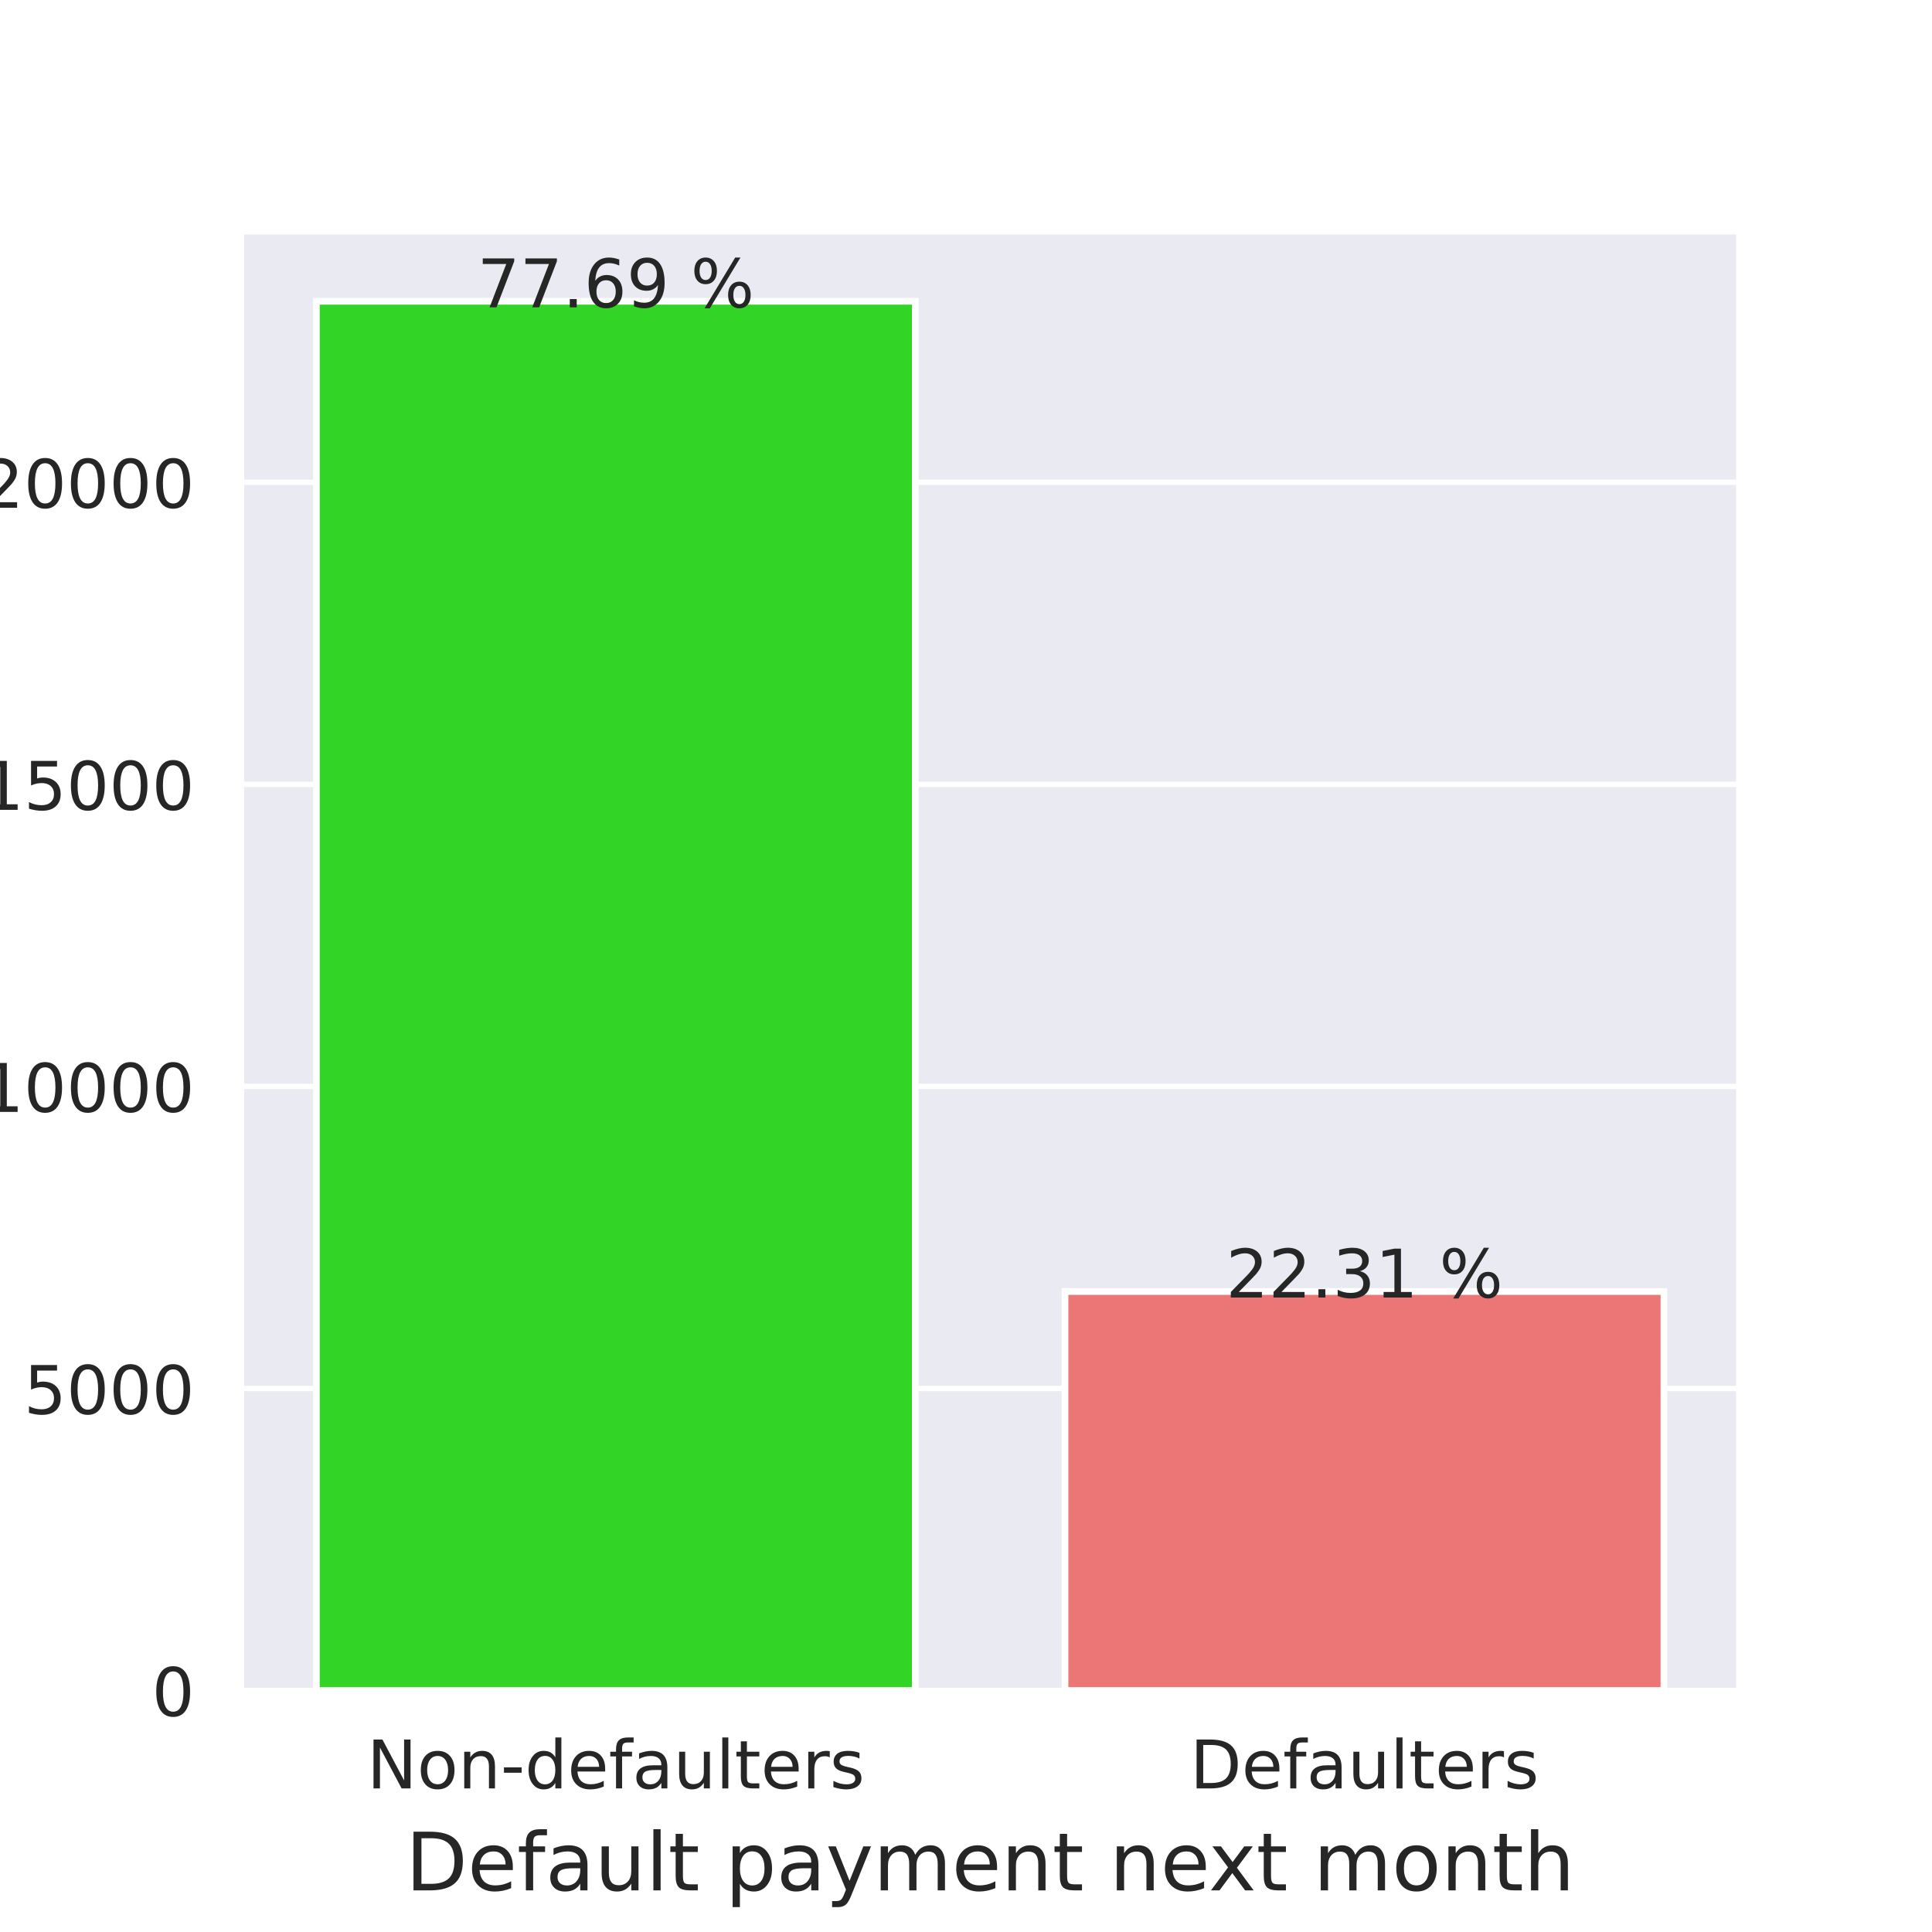
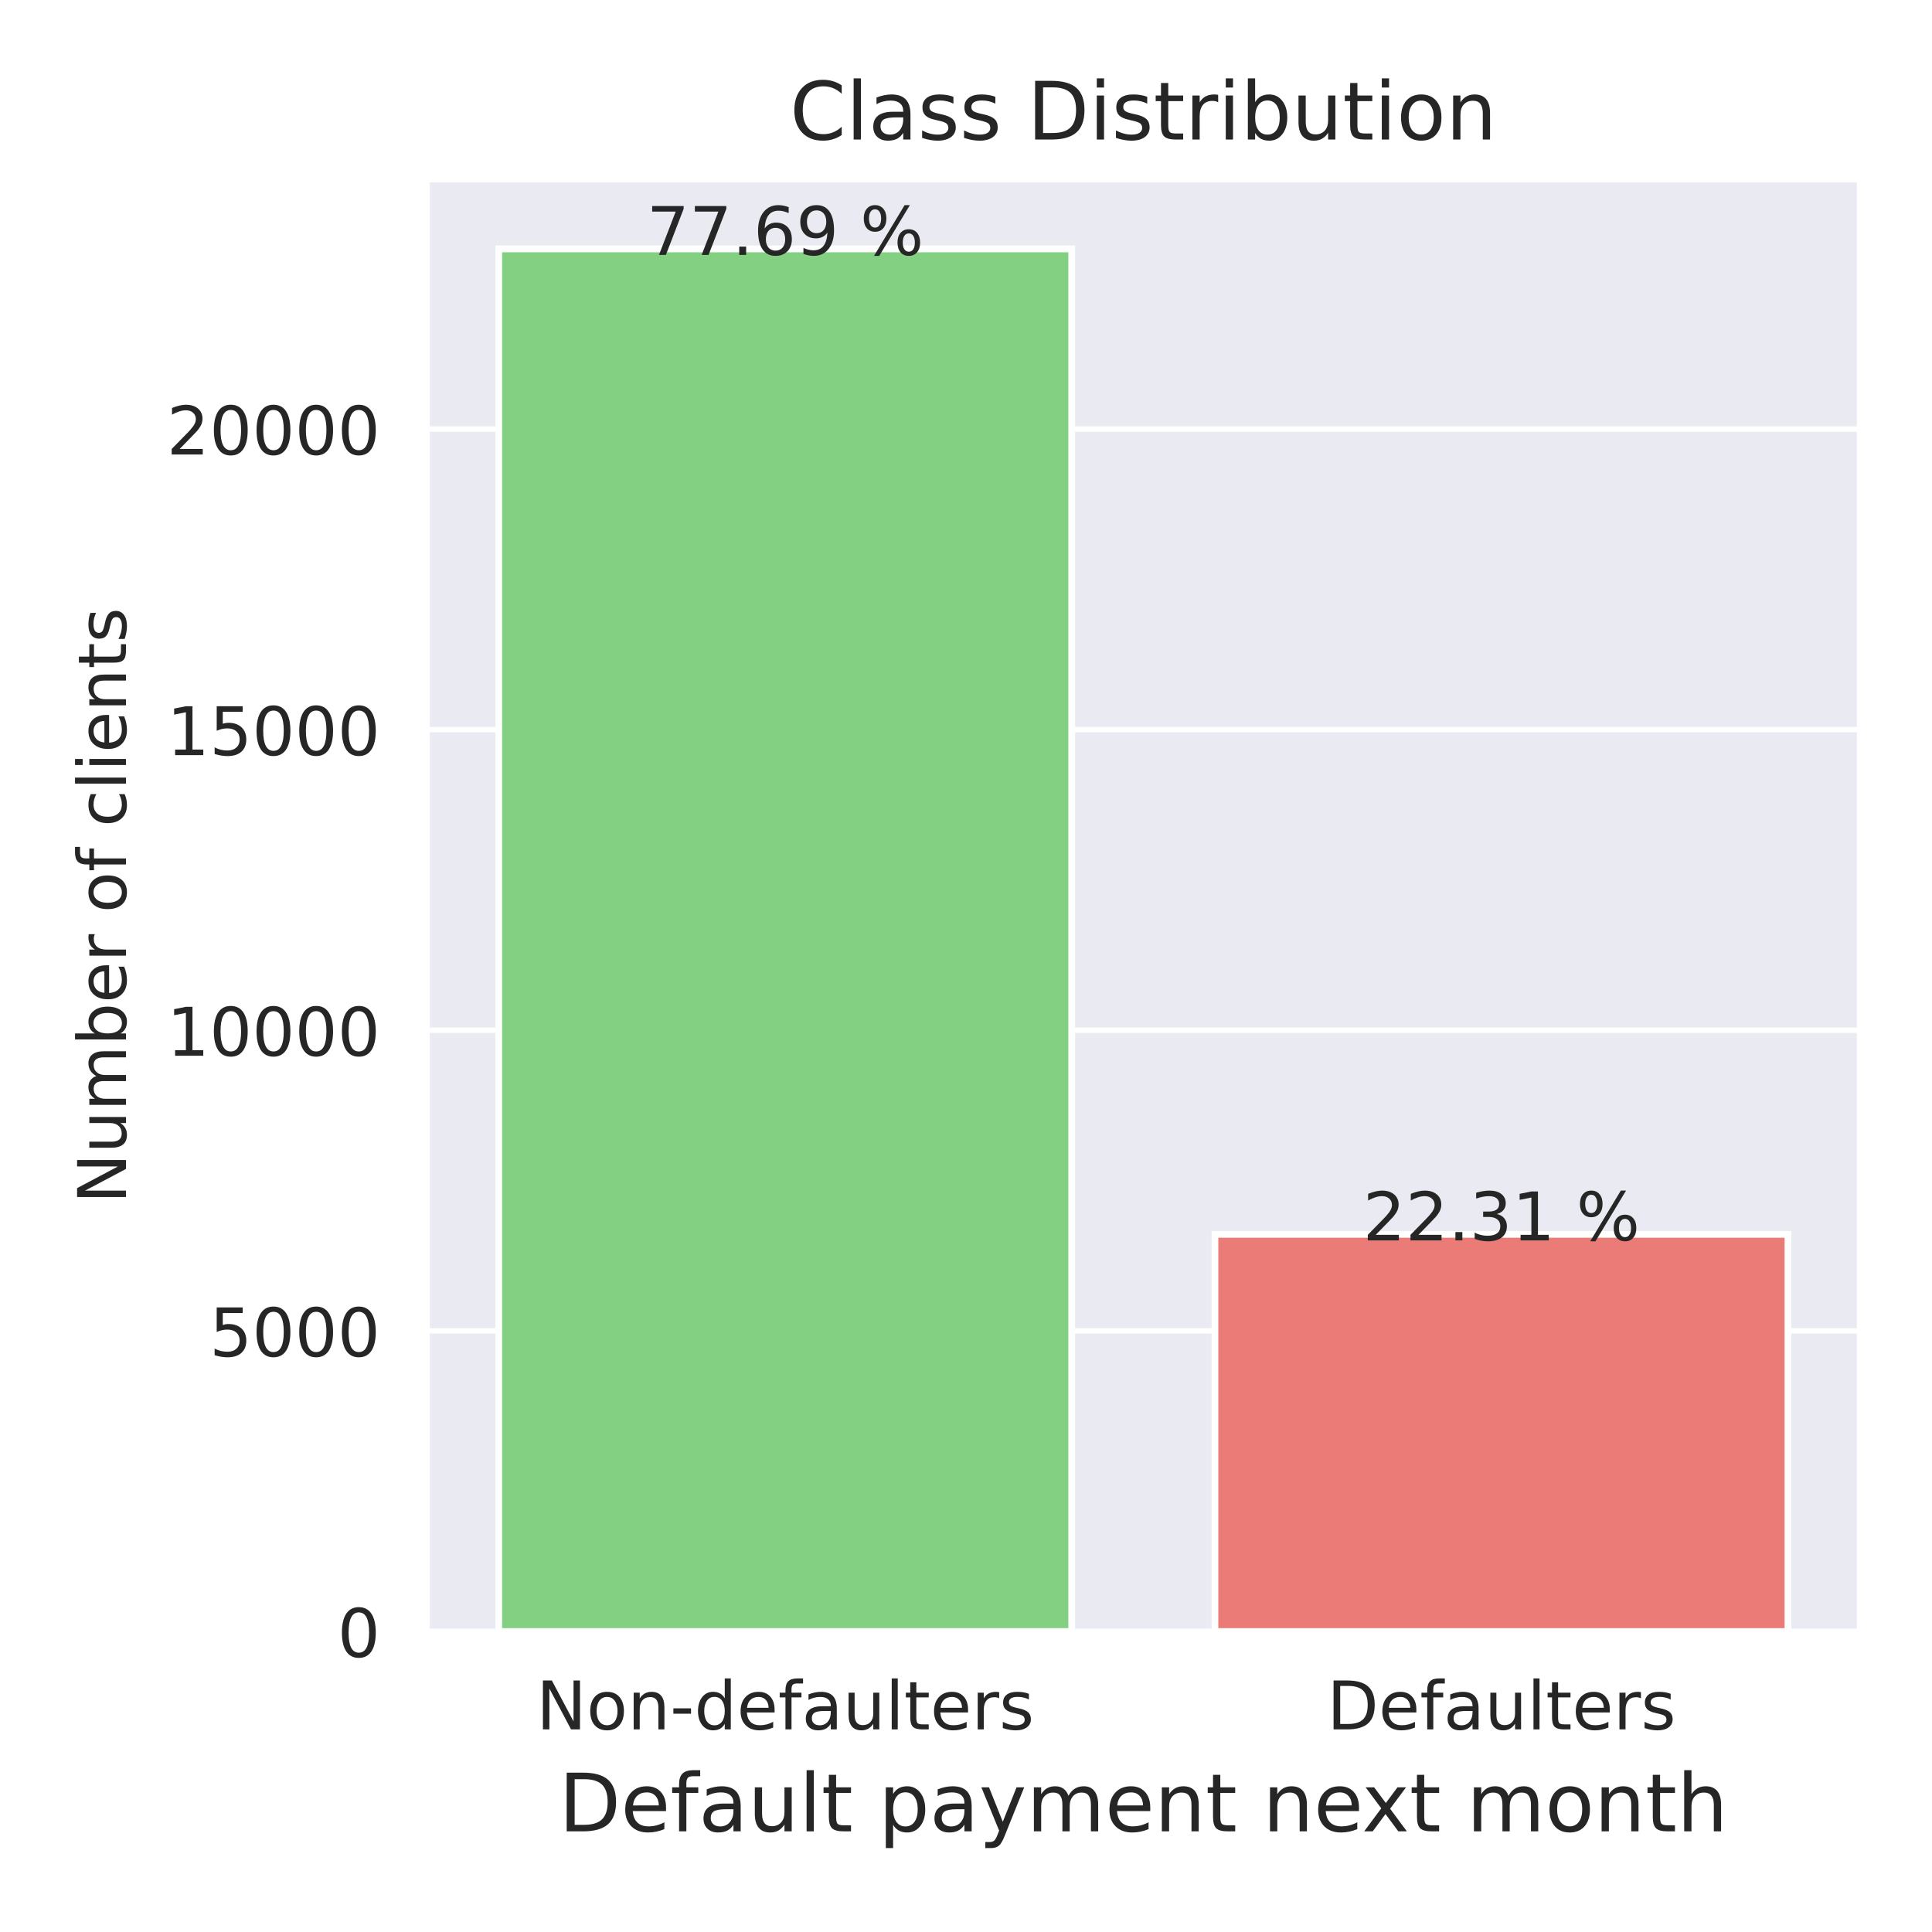
<svg xmlns="http://www.w3.org/2000/svg" xmlns:xlink="http://www.w3.org/1999/xlink" width="288pt" height="288pt" viewBox="0 0 288 288" version="1.1">
  <defs>
    <style type="text/css">*{stroke-linejoin: round; stroke-linecap: butt}</style>
  </defs>
  <g id="figure_1">
    <g id="patch_1">
      <path d="M 0 288  L 288 288  L 288 0  L 0 0  z " style="fill: #ffffff" />
    </g>
    <g id="axes_1">
      <g id="patch_2">
-         <path d="M 36 252  L 259.2 252  L 259.2 34.56  L 36 34.56  z " style="fill: #eaeaf2" />
+         <path d="M 63.675 243.2  L 277.2 243.2  L 277.2 26.8  L 63.675 26.8  z " style="fill: #eaeaf2" />
      </g>
      <g id="matplotlib.axis_1">
        <g id="xtick_1">
          <g id="text_1">
-             <g style="fill: #262626" transform="translate(54.69766 266.5984)scale(0.1 -0.1)">
+             <g style="fill: #262626" transform="translate(79.95391 257.7984)scale(0.1 -0.1)">
              <defs>
                <path id="DejaVuSans-4e" d="M 628 4666  L 1478 4666  L 3547 763  L 3547 4666  L 4159 4666  L 4159 0  L 3309 0  L 1241 3903  L 1241 0  L 628 0  L 628 4666  z " transform="scale(0.015625)" />
                <path id="DejaVuSans-6f" d="M 1959 3097  Q 1497 3097 1228 2736  Q 959 2375 959 1747  Q 959 1119 1226 758  Q 1494 397 1959 397  Q 2419 397 2687 759  Q 2956 1122 2956 1747  Q 2956 2369 2687 2733  Q 2419 3097 1959 3097  z M 1959 3584  Q 2709 3584 3137 3096  Q 3566 2609 3566 1747  Q 3566 888 3137 398  Q 2709 -91 1959 -91  Q 1206 -91 779 398  Q 353 888 353 1747  Q 353 2609 779 3096  Q 1206 3584 1959 3584  z " transform="scale(0.015625)" />
                <path id="DejaVuSans-6e" d="M 3513 2113  L 3513 0  L 2938 0  L 2938 2094  Q 2938 2591 2744 2837  Q 2550 3084 2163 3084  Q 1697 3084 1428 2787  Q 1159 2491 1159 1978  L 1159 0  L 581 0  L 581 3500  L 1159 3500  L 1159 2956  Q 1366 3272 1645 3428  Q 1925 3584 2291 3584  Q 2894 3584 3203 3211  Q 3513 2838 3513 2113  z " transform="scale(0.015625)" />
                <path id="DejaVuSans-2d" d="M 313 2009  L 1997 2009  L 1997 1497  L 313 1497  L 313 2009  z " transform="scale(0.015625)" />
                <path id="DejaVuSans-64" d="M 2906 2969  L 2906 4863  L 3481 4863  L 3481 0  L 2906 0  L 2906 525  Q 2725 213 2448 61  Q 2172 -91 1784 -91  Q 1150 -91 751 415  Q 353 922 353 1747  Q 353 2572 751 3078  Q 1150 3584 1784 3584  Q 2172 3584 2448 3432  Q 2725 3281 2906 2969  z M 947 1747  Q 947 1113 1208 752  Q 1469 391 1925 391  Q 2381 391 2643 752  Q 2906 1113 2906 1747  Q 2906 2381 2643 2742  Q 2381 3103 1925 3103  Q 1469 3103 1208 2742  Q 947 2381 947 1747  z " transform="scale(0.015625)" />
                <path id="DejaVuSans-65" d="M 3597 1894  L 3597 1613  L 953 1613  Q 991 1019 1311 708  Q 1631 397 2203 397  Q 2534 397 2845 478  Q 3156 559 3463 722  L 3463 178  Q 3153 47 2828 -22  Q 2503 -91 2169 -91  Q 1331 -91 842 396  Q 353 884 353 1716  Q 353 2575 817 3079  Q 1281 3584 2069 3584  Q 2775 3584 3186 3129  Q 3597 2675 3597 1894  z M 3022 2063  Q 3016 2534 2758 2815  Q 2500 3097 2075 3097  Q 1594 3097 1305 2825  Q 1016 2553 972 2059  L 3022 2063  z " transform="scale(0.015625)" />
                <path id="DejaVuSans-66" d="M 2375 4863  L 2375 4384  L 1825 4384  Q 1516 4384 1395 4259  Q 1275 4134 1275 3809  L 1275 3500  L 2222 3500  L 2222 3053  L 1275 3053  L 1275 0  L 697 0  L 697 3053  L 147 3053  L 147 3500  L 697 3500  L 697 3744  Q 697 4328 969 4595  Q 1241 4863 1831 4863  L 2375 4863  z " transform="scale(0.015625)" />
                <path id="DejaVuSans-61" d="M 2194 1759  Q 1497 1759 1228 1600  Q 959 1441 959 1056  Q 959 750 1161 570  Q 1363 391 1709 391  Q 2188 391 2477 730  Q 2766 1069 2766 1631  L 2766 1759  L 2194 1759  z M 3341 1997  L 3341 0  L 2766 0  L 2766 531  Q 2569 213 2275 61  Q 1981 -91 1556 -91  Q 1019 -91 701 211  Q 384 513 384 1019  Q 384 1609 779 1909  Q 1175 2209 1959 2209  L 2766 2209  L 2766 2266  Q 2766 2663 2505 2880  Q 2244 3097 1772 3097  Q 1472 3097 1187 3025  Q 903 2953 641 2809  L 641 3341  Q 956 3463 1253 3523  Q 1550 3584 1831 3584  Q 2591 3584 2966 3190  Q 3341 2797 3341 1997  z " transform="scale(0.015625)" />
                <path id="DejaVuSans-75" d="M 544 1381  L 544 3500  L 1119 3500  L 1119 1403  Q 1119 906 1312 657  Q 1506 409 1894 409  Q 2359 409 2629 706  Q 2900 1003 2900 1516  L 2900 3500  L 3475 3500  L 3475 0  L 2900 0  L 2900 538  Q 2691 219 2414 64  Q 2138 -91 1772 -91  Q 1169 -91 856 284  Q 544 659 544 1381  z M 1991 3584  L 1991 3584  z " transform="scale(0.015625)" />
                <path id="DejaVuSans-6c" d="M 603 4863  L 1178 4863  L 1178 0  L 603 0  L 603 4863  z " transform="scale(0.015625)" />
                <path id="DejaVuSans-74" d="M 1172 4494  L 1172 3500  L 2356 3500  L 2356 3053  L 1172 3053  L 1172 1153  Q 1172 725 1289 603  Q 1406 481 1766 481  L 2356 481  L 2356 0  L 1766 0  Q 1100 0 847 248  Q 594 497 594 1153  L 594 3053  L 172 3053  L 172 3500  L 594 3500  L 594 4494  L 1172 4494  z " transform="scale(0.015625)" />
                <path id="DejaVuSans-72" d="M 2631 2963  Q 2534 3019 2420 3045  Q 2306 3072 2169 3072  Q 1681 3072 1420 2755  Q 1159 2438 1159 1844  L 1159 0  L 581 0  L 581 3500  L 1159 3500  L 1159 2956  Q 1341 3275 1631 3429  Q 1922 3584 2338 3584  Q 2397 3584 2469 3576  Q 2541 3569 2628 3553  L 2631 2963  z " transform="scale(0.015625)" />
                <path id="DejaVuSans-73" d="M 2834 3397  L 2834 2853  Q 2591 2978 2328 3040  Q 2066 3103 1784 3103  Q 1356 3103 1142 2972  Q 928 2841 928 2578  Q 928 2378 1081 2264  Q 1234 2150 1697 2047  L 1894 2003  Q 2506 1872 2764 1633  Q 3022 1394 3022 966  Q 3022 478 2636 193  Q 2250 -91 1575 -91  Q 1294 -91 989 -36  Q 684 19 347 128  L 347 722  Q 666 556 975 473  Q 1284 391 1588 391  Q 1994 391 2212 530  Q 2431 669 2431 922  Q 2431 1156 2273 1281  Q 2116 1406 1581 1522  L 1381 1569  Q 847 1681 609 1914  Q 372 2147 372 2553  Q 372 3047 722 3315  Q 1072 3584 1716 3584  Q 2034 3584 2315 3537  Q 2597 3491 2834 3397  z " transform="scale(0.015625)" />
              </defs>
              <use xlink:href="#DejaVuSans-4e" />
              <use xlink:href="#DejaVuSans-6f" x="74.805" />
              <use xlink:href="#DejaVuSans-6e" x="135.986" />
              <use xlink:href="#DejaVuSans-2d" x="199.365" />
              <use xlink:href="#DejaVuSans-64" x="235.449" />
              <use xlink:href="#DejaVuSans-65" x="298.926" />
              <use xlink:href="#DejaVuSans-66" x="360.449" />
              <use xlink:href="#DejaVuSans-61" x="395.654" />
              <use xlink:href="#DejaVuSans-75" x="456.934" />
              <use xlink:href="#DejaVuSans-6c" x="520.312" />
              <use xlink:href="#DejaVuSans-74" x="548.096" />
              <use xlink:href="#DejaVuSans-65" x="587.305" />
              <use xlink:href="#DejaVuSans-72" x="648.828" />
              <use xlink:href="#DejaVuSans-73" x="689.941" />
            </g>
          </g>
        </g>
        <g id="xtick_2">
          <g id="text_2">
-             <g style="fill: #262626" transform="translate(177.3945 266.5984)scale(0.1 -0.1)">
+             <g style="fill: #262626" transform="translate(197.8133 257.7984)scale(0.1 -0.1)">
              <defs>
                <path id="DejaVuSans-44" d="M 1259 4147  L 1259 519  L 2022 519  Q 2988 519 3436 956  Q 3884 1394 3884 2338  Q 3884 3275 3436 3711  Q 2988 4147 2022 4147  L 1259 4147  z M 628 4666  L 1925 4666  Q 3281 4666 3915 4102  Q 4550 3538 4550 2338  Q 4550 1131 3912 565  Q 3275 0 1925 0  L 628 0  L 628 4666  z " transform="scale(0.015625)" />
              </defs>
              <use xlink:href="#DejaVuSans-44" />
              <use xlink:href="#DejaVuSans-65" x="77.002" />
              <use xlink:href="#DejaVuSans-66" x="138.525" />
              <use xlink:href="#DejaVuSans-61" x="173.73" />
              <use xlink:href="#DejaVuSans-75" x="235.01" />
              <use xlink:href="#DejaVuSans-6c" x="298.389" />
              <use xlink:href="#DejaVuSans-74" x="326.172" />
              <use xlink:href="#DejaVuSans-65" x="365.381" />
              <use xlink:href="#DejaVuSans-72" x="426.904" />
              <use xlink:href="#DejaVuSans-73" x="468.018" />
            </g>
          </g>
        </g>
        <g id="text_3">
-           <g style="fill: #262626" transform="translate(60.46312 281.7962)scale(0.12 -0.12)">
+           <g style="fill: #262626" transform="translate(83.30062 272.9962)scale(0.12 -0.12)">
            <defs>
              <path id="DejaVuSans-20" transform="scale(0.015625)" />
              <path id="DejaVuSans-70" d="M 1159 525  L 1159 -1331  L 581 -1331  L 581 3500  L 1159 3500  L 1159 2969  Q 1341 3281 1617 3432  Q 1894 3584 2278 3584  Q 2916 3584 3314 3078  Q 3713 2572 3713 1747  Q 3713 922 3314 415  Q 2916 -91 2278 -91  Q 1894 -91 1617 61  Q 1341 213 1159 525  z M 3116 1747  Q 3116 2381 2855 2742  Q 2594 3103 2138 3103  Q 1681 3103 1420 2742  Q 1159 2381 1159 1747  Q 1159 1113 1420 752  Q 1681 391 2138 391  Q 2594 391 2855 752  Q 3116 1113 3116 1747  z " transform="scale(0.015625)" />
              <path id="DejaVuSans-79" d="M 2059 -325  Q 1816 -950 1584 -1140  Q 1353 -1331 966 -1331  L 506 -1331  L 506 -850  L 844 -850  Q 1081 -850 1212 -737  Q 1344 -625 1503 -206  L 1606 56  L 191 3500  L 800 3500  L 1894 763  L 2988 3500  L 3597 3500  L 2059 -325  z " transform="scale(0.015625)" />
              <path id="DejaVuSans-6d" d="M 3328 2828  Q 3544 3216 3844 3400  Q 4144 3584 4550 3584  Q 5097 3584 5394 3201  Q 5691 2819 5691 2113  L 5691 0  L 5113 0  L 5113 2094  Q 5113 2597 4934 2840  Q 4756 3084 4391 3084  Q 3944 3084 3684 2787  Q 3425 2491 3425 1978  L 3425 0  L 2847 0  L 2847 2094  Q 2847 2600 2669 2842  Q 2491 3084 2119 3084  Q 1678 3084 1418 2786  Q 1159 2488 1159 1978  L 1159 0  L 581 0  L 581 3500  L 1159 3500  L 1159 2956  Q 1356 3278 1631 3431  Q 1906 3584 2284 3584  Q 2666 3584 2933 3390  Q 3200 3197 3328 2828  z " transform="scale(0.015625)" />
              <path id="DejaVuSans-78" d="M 3513 3500  L 2247 1797  L 3578 0  L 2900 0  L 1881 1375  L 863 0  L 184 0  L 1544 1831  L 300 3500  L 978 3500  L 1906 2253  L 2834 3500  L 3513 3500  z " transform="scale(0.015625)" />
              <path id="DejaVuSans-68" d="M 3513 2113  L 3513 0  L 2938 0  L 2938 2094  Q 2938 2591 2744 2837  Q 2550 3084 2163 3084  Q 1697 3084 1428 2787  Q 1159 2491 1159 1978  L 1159 0  L 581 0  L 581 4863  L 1159 4863  L 1159 2956  Q 1366 3272 1645 3428  Q 1925 3584 2291 3584  Q 2894 3584 3203 3211  Q 3513 2838 3513 2113  z " transform="scale(0.015625)" />
            </defs>
            <use xlink:href="#DejaVuSans-44" />
            <use xlink:href="#DejaVuSans-65" x="77.002" />
            <use xlink:href="#DejaVuSans-66" x="138.525" />
            <use xlink:href="#DejaVuSans-61" x="173.73" />
            <use xlink:href="#DejaVuSans-75" x="235.01" />
            <use xlink:href="#DejaVuSans-6c" x="298.389" />
            <use xlink:href="#DejaVuSans-74" x="326.172" />
            <use xlink:href="#DejaVuSans-20" x="365.381" />
            <use xlink:href="#DejaVuSans-70" x="397.168" />
            <use xlink:href="#DejaVuSans-61" x="460.645" />
            <use xlink:href="#DejaVuSans-79" x="521.924" />
            <use xlink:href="#DejaVuSans-6d" x="581.104" />
            <use xlink:href="#DejaVuSans-65" x="678.516" />
            <use xlink:href="#DejaVuSans-6e" x="740.039" />
            <use xlink:href="#DejaVuSans-74" x="803.418" />
            <use xlink:href="#DejaVuSans-20" x="842.627" />
            <use xlink:href="#DejaVuSans-6e" x="874.414" />
            <use xlink:href="#DejaVuSans-65" x="937.793" />
            <use xlink:href="#DejaVuSans-78" x="997.566" />
            <use xlink:href="#DejaVuSans-74" x="1056.746" />
            <use xlink:href="#DejaVuSans-20" x="1095.955" />
            <use xlink:href="#DejaVuSans-6d" x="1127.742" />
            <use xlink:href="#DejaVuSans-6f" x="1225.154" />
            <use xlink:href="#DejaVuSans-6e" x="1286.336" />
            <use xlink:href="#DejaVuSans-74" x="1349.715" />
            <use xlink:href="#DejaVuSans-68" x="1388.924" />
          </g>
        </g>
      </g>
      <g id="matplotlib.axis_2">
        <g id="ytick_1">
          <g id="line2d_1">
-             <path d="M 36 252  L 259.2 252  " clip-path="url(#p6e72ac7e51)" style="fill: none; stroke: #ffffff; stroke-width: 0.8; stroke-linecap: round" />
+             <path d="M 63.675 243.2  L 277.2 243.2  " clip-path="url(#p413fada442)" style="fill: none; stroke: #ffffff; stroke-width: 0.8; stroke-linecap: round" />
          </g>
          <g id="text_4">
-             <g style="fill: #262626" transform="translate(22.6375 255.7992)scale(0.1 -0.1)">
+             <g style="fill: #262626" transform="translate(50.3125 246.9992)scale(0.1 -0.1)">
              <defs>
                <path id="DejaVuSans-30" d="M 2034 4250  Q 1547 4250 1301 3770  Q 1056 3291 1056 2328  Q 1056 1369 1301 889  Q 1547 409 2034 409  Q 2525 409 2770 889  Q 3016 1369 3016 2328  Q 3016 3291 2770 3770  Q 2525 4250 2034 4250  z M 2034 4750  Q 2819 4750 3233 4129  Q 3647 3509 3647 2328  Q 3647 1150 3233 529  Q 2819 -91 2034 -91  Q 1250 -91 836 529  Q 422 1150 422 2328  Q 422 3509 836 4129  Q 1250 4750 2034 4750  z " transform="scale(0.015625)" />
              </defs>
              <use xlink:href="#DejaVuSans-30" />
            </g>
          </g>
        </g>
        <g id="ytick_2">
          <g id="line2d_2">
-             <path d="M 36 206.974  L 259.2 206.974  " clip-path="url(#p6e72ac7e51)" style="fill: none; stroke: #ffffff; stroke-width: 0.8; stroke-linecap: round" />
+             <path d="M 63.675 198.389  L 277.2 198.389  " clip-path="url(#p413fada442)" style="fill: none; stroke: #ffffff; stroke-width: 0.8; stroke-linecap: round" />
          </g>
          <g id="text_5">
-             <g style="fill: #262626" transform="translate(3.55 210.7728)scale(0.1 -0.1)">
+             <g style="fill: #262626" transform="translate(31.225 202.1881)scale(0.1 -0.1)">
              <defs>
                <path id="DejaVuSans-35" d="M 691 4666  L 3169 4666  L 3169 4134  L 1269 4134  L 1269 2991  Q 1406 3038 1543 3061  Q 1681 3084 1819 3084  Q 2600 3084 3056 2656  Q 3513 2228 3513 1497  Q 3513 744 3044 326  Q 2575 -91 1722 -91  Q 1428 -91 1123 -41  Q 819 9 494 109  L 494 744  Q 775 591 1075 516  Q 1375 441 1709 441  Q 2250 441 2565 725  Q 2881 1009 2881 1497  Q 2881 1984 2565 2268  Q 2250 2553 1709 2553  Q 1456 2553 1204 2497  Q 953 2441 691 2322  L 691 4666  z " transform="scale(0.015625)" />
              </defs>
              <use xlink:href="#DejaVuSans-35" />
              <use xlink:href="#DejaVuSans-30" x="63.623" />
              <use xlink:href="#DejaVuSans-30" x="127.246" />
              <use xlink:href="#DejaVuSans-30" x="190.869" />
            </g>
          </g>
        </g>
        <g id="ytick_3">
          <g id="line2d_3">
-             <path d="M 36 161.947  L 259.2 161.947  " clip-path="url(#p6e72ac7e51)" style="fill: none; stroke: #ffffff; stroke-width: 0.8; stroke-linecap: round" />
+             <path d="M 63.675 153.578  L 277.2 153.578  " clip-path="url(#p413fada442)" style="fill: none; stroke: #ffffff; stroke-width: 0.8; stroke-linecap: round" />
          </g>
          <g id="text_6">
-             <g style="fill: #262626" transform="translate(-2.8125 165.7463)scale(0.1 -0.1)">
+             <g style="fill: #262626" transform="translate(24.8625 157.377)scale(0.1 -0.1)">
              <defs>
                <path id="DejaVuSans-31" d="M 794 531  L 1825 531  L 1825 4091  L 703 3866  L 703 4441  L 1819 4666  L 2450 4666  L 2450 531  L 3481 531  L 3481 0  L 794 0  L 794 531  z " transform="scale(0.015625)" />
              </defs>
              <use xlink:href="#DejaVuSans-31" />
              <use xlink:href="#DejaVuSans-30" x="63.623" />
              <use xlink:href="#DejaVuSans-30" x="127.246" />
              <use xlink:href="#DejaVuSans-30" x="190.869" />
              <use xlink:href="#DejaVuSans-30" x="254.492" />
            </g>
          </g>
        </g>
        <g id="ytick_4">
          <g id="line2d_4">
-             <path d="M 36 116.921  L 259.2 116.921  " clip-path="url(#p6e72ac7e51)" style="fill: none; stroke: #ffffff; stroke-width: 0.8; stroke-linecap: round" />
+             <path d="M 63.675 108.767  L 277.2 108.767  " clip-path="url(#p413fada442)" style="fill: none; stroke: #ffffff; stroke-width: 0.8; stroke-linecap: round" />
          </g>
          <g id="text_7">
-             <g style="fill: #262626" transform="translate(-2.8125 120.7198)scale(0.1 -0.1)">
+             <g style="fill: #262626" transform="translate(24.8625 112.5659)scale(0.1 -0.1)">
              <use xlink:href="#DejaVuSans-31" />
              <use xlink:href="#DejaVuSans-35" x="63.623" />
              <use xlink:href="#DejaVuSans-30" x="127.246" />
              <use xlink:href="#DejaVuSans-30" x="190.869" />
              <use xlink:href="#DejaVuSans-30" x="254.492" />
            </g>
          </g>
        </g>
        <g id="ytick_5">
          <g id="line2d_5">
-             <path d="M 36 71.894  L 259.2 71.894  " clip-path="url(#p6e72ac7e51)" style="fill: none; stroke: #ffffff; stroke-width: 0.8; stroke-linecap: round" />
+             <path d="M 63.675 63.956  L 277.2 63.956  " clip-path="url(#p413fada442)" style="fill: none; stroke: #ffffff; stroke-width: 0.8; stroke-linecap: round" />
          </g>
          <g id="text_8">
-             <g style="fill: #262626" transform="translate(-2.8125 75.69336)scale(0.1 -0.1)">
+             <g style="fill: #262626" transform="translate(24.8625 67.7548)scale(0.1 -0.1)">
              <defs>
                <path id="DejaVuSans-32" d="M 1228 531  L 3431 531  L 3431 0  L 469 0  L 469 531  Q 828 903 1448 1529  Q 2069 2156 2228 2338  Q 2531 2678 2651 2914  Q 2772 3150 2772 3378  Q 2772 3750 2511 3984  Q 2250 4219 1831 4219  Q 1534 4219 1204 4116  Q 875 4013 500 3803  L 500 4441  Q 881 4594 1212 4672  Q 1544 4750 1819 4750  Q 2544 4750 2975 4387  Q 3406 4025 3406 3419  Q 3406 3131 3298 2873  Q 3191 2616 2906 2266  Q 2828 2175 2409 1742  Q 1991 1309 1228 531  z " transform="scale(0.015625)" />
              </defs>
              <use xlink:href="#DejaVuSans-32" />
              <use xlink:href="#DejaVuSans-30" x="63.623" />
              <use xlink:href="#DejaVuSans-30" x="127.246" />
              <use xlink:href="#DejaVuSans-30" x="190.869" />
              <use xlink:href="#DejaVuSans-30" x="254.492" />
            </g>
          </g>
        </g>
        <g id="text_9">
-           <g style="fill: #262626" transform="translate(-8.892188 187.7011)rotate(-90)scale(0.1 -0.1)">
+           <g style="fill: #262626" transform="translate(18.78281 179.4211)rotate(-90)scale(0.1 -0.1)">
            <defs>
              <path id="DejaVuSans-62" d="M 3116 1747  Q 3116 2381 2855 2742  Q 2594 3103 2138 3103  Q 1681 3103 1420 2742  Q 1159 2381 1159 1747  Q 1159 1113 1420 752  Q 1681 391 2138 391  Q 2594 391 2855 752  Q 3116 1113 3116 1747  z M 1159 2969  Q 1341 3281 1617 3432  Q 1894 3584 2278 3584  Q 2916 3584 3314 3078  Q 3713 2572 3713 1747  Q 3713 922 3314 415  Q 2916 -91 2278 -91  Q 1894 -91 1617 61  Q 1341 213 1159 525  L 1159 0  L 581 0  L 581 4863  L 1159 4863  L 1159 2969  z " transform="scale(0.015625)" />
              <path id="DejaVuSans-63" d="M 3122 3366  L 3122 2828  Q 2878 2963 2633 3030  Q 2388 3097 2138 3097  Q 1578 3097 1268 2742  Q 959 2388 959 1747  Q 959 1106 1268 751  Q 1578 397 2138 397  Q 2388 397 2633 464  Q 2878 531 3122 666  L 3122 134  Q 2881 22 2623 -34  Q 2366 -91 2075 -91  Q 1284 -91 818 406  Q 353 903 353 1747  Q 353 2603 823 3093  Q 1294 3584 2113 3584  Q 2378 3584 2631 3529  Q 2884 3475 3122 3366  z " transform="scale(0.015625)" />
              <path id="DejaVuSans-69" d="M 603 3500  L 1178 3500  L 1178 0  L 603 0  L 603 3500  z M 603 4863  L 1178 4863  L 1178 4134  L 603 4134  L 603 4863  z " transform="scale(0.015625)" />
            </defs>
            <use xlink:href="#DejaVuSans-4e" />
            <use xlink:href="#DejaVuSans-75" x="74.805" />
            <use xlink:href="#DejaVuSans-6d" x="138.184" />
            <use xlink:href="#DejaVuSans-62" x="235.596" />
            <use xlink:href="#DejaVuSans-65" x="299.072" />
            <use xlink:href="#DejaVuSans-72" x="360.596" />
            <use xlink:href="#DejaVuSans-20" x="401.709" />
            <use xlink:href="#DejaVuSans-6f" x="433.496" />
            <use xlink:href="#DejaVuSans-66" x="494.678" />
            <use xlink:href="#DejaVuSans-20" x="529.883" />
            <use xlink:href="#DejaVuSans-63" x="561.67" />
            <use xlink:href="#DejaVuSans-6c" x="616.65" />
            <use xlink:href="#DejaVuSans-69" x="644.434" />
            <use xlink:href="#DejaVuSans-65" x="672.217" />
            <use xlink:href="#DejaVuSans-6e" x="733.74" />
            <use xlink:href="#DejaVuSans-74" x="797.119" />
            <use xlink:href="#DejaVuSans-73" x="836.328" />
          </g>
        </g>
      </g>
      <g id="patch_3">
-         <path d="M 47.16 252  L 136.44 252  L 136.44 44.914  L 47.16 44.914  z " clip-path="url(#p6e72ac7e51)" style="fill: #32d425; stroke: #ffffff; stroke-linejoin: miter" />
+         <path d="M 74.351 243.2  L 159.761 243.2  L 159.761 37.105  L 74.351 37.105  z " clip-path="url(#p413fada442)" style="fill: #84d083; stroke: #ffffff; stroke-linejoin: miter" />
      </g>
      <g id="patch_4">
-         <path d="M 158.76 252  L 248.04 252  L 248.04 192.52  L 158.76 192.52  z " clip-path="url(#p6e72ac7e51)" style="fill: #ec7676; stroke: #ffffff; stroke-linejoin: miter" />
+         <path d="M 181.114 243.2  L 266.524 243.2  L 266.524 184.005  L 181.114 184.005  z " clip-path="url(#p413fada442)" style="fill: #eb7b76; stroke: #ffffff; stroke-linejoin: miter" />
      </g>
      <g id="patch_5">
-         <path d="M 36 252  L 36 34.56  " style="fill: none; stroke: #ffffff; stroke-width: 0.8; stroke-linejoin: miter; stroke-linecap: square" />
+         <path d="M 63.675 243.2  L 63.675 26.8  " style="fill: none; stroke: #ffffff; stroke-width: 0.8; stroke-linejoin: miter; stroke-linecap: square" />
      </g>
      <g id="patch_6">
-         <path d="M 259.2 252  L 259.2 34.56  " style="fill: none; stroke: #ffffff; stroke-width: 0.8; stroke-linejoin: miter; stroke-linecap: square" />
+         <path d="M 277.2 243.2  L 277.2 26.8  " style="fill: none; stroke: #ffffff; stroke-width: 0.8; stroke-linejoin: miter; stroke-linecap: square" />
      </g>
      <g id="patch_7">
-         <path d="M 36 252  L 259.2 252  " style="fill: none; stroke: #ffffff; stroke-width: 0.8; stroke-linejoin: miter; stroke-linecap: square" />
+         <path d="M 63.675 243.2  L 277.2 243.2  " style="fill: none; stroke: #ffffff; stroke-width: 0.8; stroke-linejoin: miter; stroke-linecap: square" />
      </g>
      <g id="patch_8">
-         <path d="M 36 34.56  L 259.2 34.56  " style="fill: none; stroke: #ffffff; stroke-width: 0.8; stroke-linejoin: miter; stroke-linecap: square" />
+         <path d="M 63.675 26.8  L 277.2 26.8  " style="fill: none; stroke: #ffffff; stroke-width: 0.8; stroke-linejoin: miter; stroke-linecap: square" />
      </g>
      <g id="text_10">
-         <g style="fill: #262626" transform="translate(71.14609 45.81482)scale(0.1 -0.1)">
+         <g style="fill: #262626" transform="translate(96.40234 38.00098)scale(0.1 -0.1)">
          <defs>
            <path id="DejaVuSans-37" d="M 525 4666  L 3525 4666  L 3525 4397  L 1831 0  L 1172 0  L 2766 4134  L 525 4134  L 525 4666  z " transform="scale(0.015625)" />
            <path id="DejaVuSans-2e" d="M 684 794  L 1344 794  L 1344 0  L 684 0  L 684 794  z " transform="scale(0.015625)" />
            <path id="DejaVuSans-36" d="M 2113 2584  Q 1688 2584 1439 2293  Q 1191 2003 1191 1497  Q 1191 994 1439 701  Q 1688 409 2113 409  Q 2538 409 2786 701  Q 3034 994 3034 1497  Q 3034 2003 2786 2293  Q 2538 2584 2113 2584  z M 3366 4563  L 3366 3988  Q 3128 4100 2886 4159  Q 2644 4219 2406 4219  Q 1781 4219 1451 3797  Q 1122 3375 1075 2522  Q 1259 2794 1537 2939  Q 1816 3084 2150 3084  Q 2853 3084 3261 2657  Q 3669 2231 3669 1497  Q 3669 778 3244 343  Q 2819 -91 2113 -91  Q 1303 -91 875 529  Q 447 1150 447 2328  Q 447 3434 972 4092  Q 1497 4750 2381 4750  Q 2619 4750 2861 4703  Q 3103 4656 3366 4563  z " transform="scale(0.015625)" />
            <path id="DejaVuSans-39" d="M 703 97  L 703 672  Q 941 559 1184 500  Q 1428 441 1663 441  Q 2288 441 2617 861  Q 2947 1281 2994 2138  Q 2813 1869 2534 1725  Q 2256 1581 1919 1581  Q 1219 1581 811 2004  Q 403 2428 403 3163  Q 403 3881 828 4315  Q 1253 4750 1959 4750  Q 2769 4750 3195 4129  Q 3622 3509 3622 2328  Q 3622 1225 3098 567  Q 2575 -91 1691 -91  Q 1453 -91 1209 -44  Q 966 3 703 97  z M 1959 2075  Q 2384 2075 2632 2365  Q 2881 2656 2881 3163  Q 2881 3666 2632 3958  Q 2384 4250 1959 4250  Q 1534 4250 1286 3958  Q 1038 3666 1038 3163  Q 1038 2656 1286 2365  Q 1534 2075 1959 2075  z " transform="scale(0.015625)" />
            <path id="DejaVuSans-25" d="M 4653 2053  Q 4381 2053 4226 1822  Q 4072 1591 4072 1178  Q 4072 772 4226 539  Q 4381 306 4653 306  Q 4919 306 5073 539  Q 5228 772 5228 1178  Q 5228 1588 5073 1820  Q 4919 2053 4653 2053  z M 4653 2450  Q 5147 2450 5437 2106  Q 5728 1763 5728 1178  Q 5728 594 5436 251  Q 5144 -91 4653 -91  Q 4153 -91 3862 251  Q 3572 594 3572 1178  Q 3572 1766 3864 2108  Q 4156 2450 4653 2450  z M 1428 4353  Q 1159 4353 1004 4120  Q 850 3888 850 3481  Q 850 3069 1003 2837  Q 1156 2606 1428 2606  Q 1700 2606 1854 2837  Q 2009 3069 2009 3481  Q 2009 3884 1853 4118  Q 1697 4353 1428 4353  z M 4250 4750  L 4750 4750  L 1831 -91  L 1331 -91  L 4250 4750  z M 1428 4750  Q 1922 4750 2215 4408  Q 2509 4066 2509 3481  Q 2509 2891 2217 2550  Q 1925 2209 1428 2209  Q 931 2209 642 2551  Q 353 2894 353 3481  Q 353 4063 643 4406  Q 934 4750 1428 4750  z " transform="scale(0.015625)" />
          </defs>
          <use xlink:href="#DejaVuSans-37" />
          <use xlink:href="#DejaVuSans-37" x="63.623" />
          <use xlink:href="#DejaVuSans-2e" x="127.246" />
          <use xlink:href="#DejaVuSans-36" x="159.033" />
          <use xlink:href="#DejaVuSans-39" x="222.656" />
          <use xlink:href="#DejaVuSans-20" x="286.279" />
          <use xlink:href="#DejaVuSans-25" x="318.066" />
        </g>
      </g>
      <g id="text_11">
-         <g style="fill: #262626" transform="translate(182.7461 193.4206)scale(0.1 -0.1)">
+         <g style="fill: #262626" transform="translate(203.1648 184.9008)scale(0.1 -0.1)">
          <defs>
            <path id="DejaVuSans-33" d="M 2597 2516  Q 3050 2419 3304 2112  Q 3559 1806 3559 1356  Q 3559 666 3084 287  Q 2609 -91 1734 -91  Q 1441 -91 1130 -33  Q 819 25 488 141  L 488 750  Q 750 597 1062 519  Q 1375 441 1716 441  Q 2309 441 2620 675  Q 2931 909 2931 1356  Q 2931 1769 2642 2001  Q 2353 2234 1838 2234  L 1294 2234  L 1294 2753  L 1863 2753  Q 2328 2753 2575 2939  Q 2822 3125 2822 3475  Q 2822 3834 2567 4026  Q 2313 4219 1838 4219  Q 1578 4219 1281 4162  Q 984 4106 628 3988  L 628 4550  Q 988 4650 1302 4700  Q 1616 4750 1894 4750  Q 2613 4750 3031 4423  Q 3450 4097 3450 3541  Q 3450 3153 3228 2886  Q 3006 2619 2597 2516  z " transform="scale(0.015625)" />
          </defs>
          <use xlink:href="#DejaVuSans-32" />
          <use xlink:href="#DejaVuSans-32" x="63.623" />
          <use xlink:href="#DejaVuSans-2e" x="127.246" />
          <use xlink:href="#DejaVuSans-33" x="159.033" />
          <use xlink:href="#DejaVuSans-31" x="222.656" />
          <use xlink:href="#DejaVuSans-20" x="286.279" />
          <use xlink:href="#DejaVuSans-25" x="318.066" />
        </g>
      </g>
+       <g id="text_12">
+         <g style="fill: #262626" transform="translate(117.7434 20.8)scale(0.12 -0.12)">
+           <defs>
+             <path id="DejaVuSans-43" d="M 4122 4306  L 4122 3641  Q 3803 3938 3442 4084  Q 3081 4231 2675 4231  Q 1875 4231 1450 3742  Q 1025 3253 1025 2328  Q 1025 1406 1450 917  Q 1875 428 2675 428  Q 3081 428 3442 575  Q 3803 722 4122 1019  L 4122 359  Q 3791 134 3420 21  Q 3050 -91 2638 -91  Q 1578 -91 968 557  Q 359 1206 359 2328  Q 359 3453 968 4101  Q 1578 4750 2638 4750  Q 3056 4750 3426 4639  Q 3797 4528 4122 4306  z " transform="scale(0.015625)" />
+           </defs>
+           <use xlink:href="#DejaVuSans-43" />
+           <use xlink:href="#DejaVuSans-6c" x="69.824" />
+           <use xlink:href="#DejaVuSans-61" x="97.607" />
+           <use xlink:href="#DejaVuSans-73" x="158.887" />
+           <use xlink:href="#DejaVuSans-73" x="210.986" />
+           <use xlink:href="#DejaVuSans-20" x="263.086" />
+           <use xlink:href="#DejaVuSans-44" x="294.873" />
+           <use xlink:href="#DejaVuSans-69" x="371.875" />
+           <use xlink:href="#DejaVuSans-73" x="399.658" />
+           <use xlink:href="#DejaVuSans-74" x="451.758" />
+           <use xlink:href="#DejaVuSans-72" x="490.967" />
+           <use xlink:href="#DejaVuSans-69" x="532.08" />
+           <use xlink:href="#DejaVuSans-62" x="559.863" />
+           <use xlink:href="#DejaVuSans-75" x="623.34" />
+           <use xlink:href="#DejaVuSans-74" x="686.719" />
+           <use xlink:href="#DejaVuSans-69" x="725.928" />
+           <use xlink:href="#DejaVuSans-6f" x="753.711" />
+           <use xlink:href="#DejaVuSans-6e" x="814.893" />
+         </g>
+       </g>
    </g>
  </g>
  <defs>
-     <clipPath id="p6e72ac7e51">
-       <rect x="36" y="34.56" width="223.2" height="217.44" />
+     <clipPath id="p413fada442">
+       <rect x="63.675" y="26.8" width="213.525" height="216.4" />
    </clipPath>
  </defs>
</svg>
